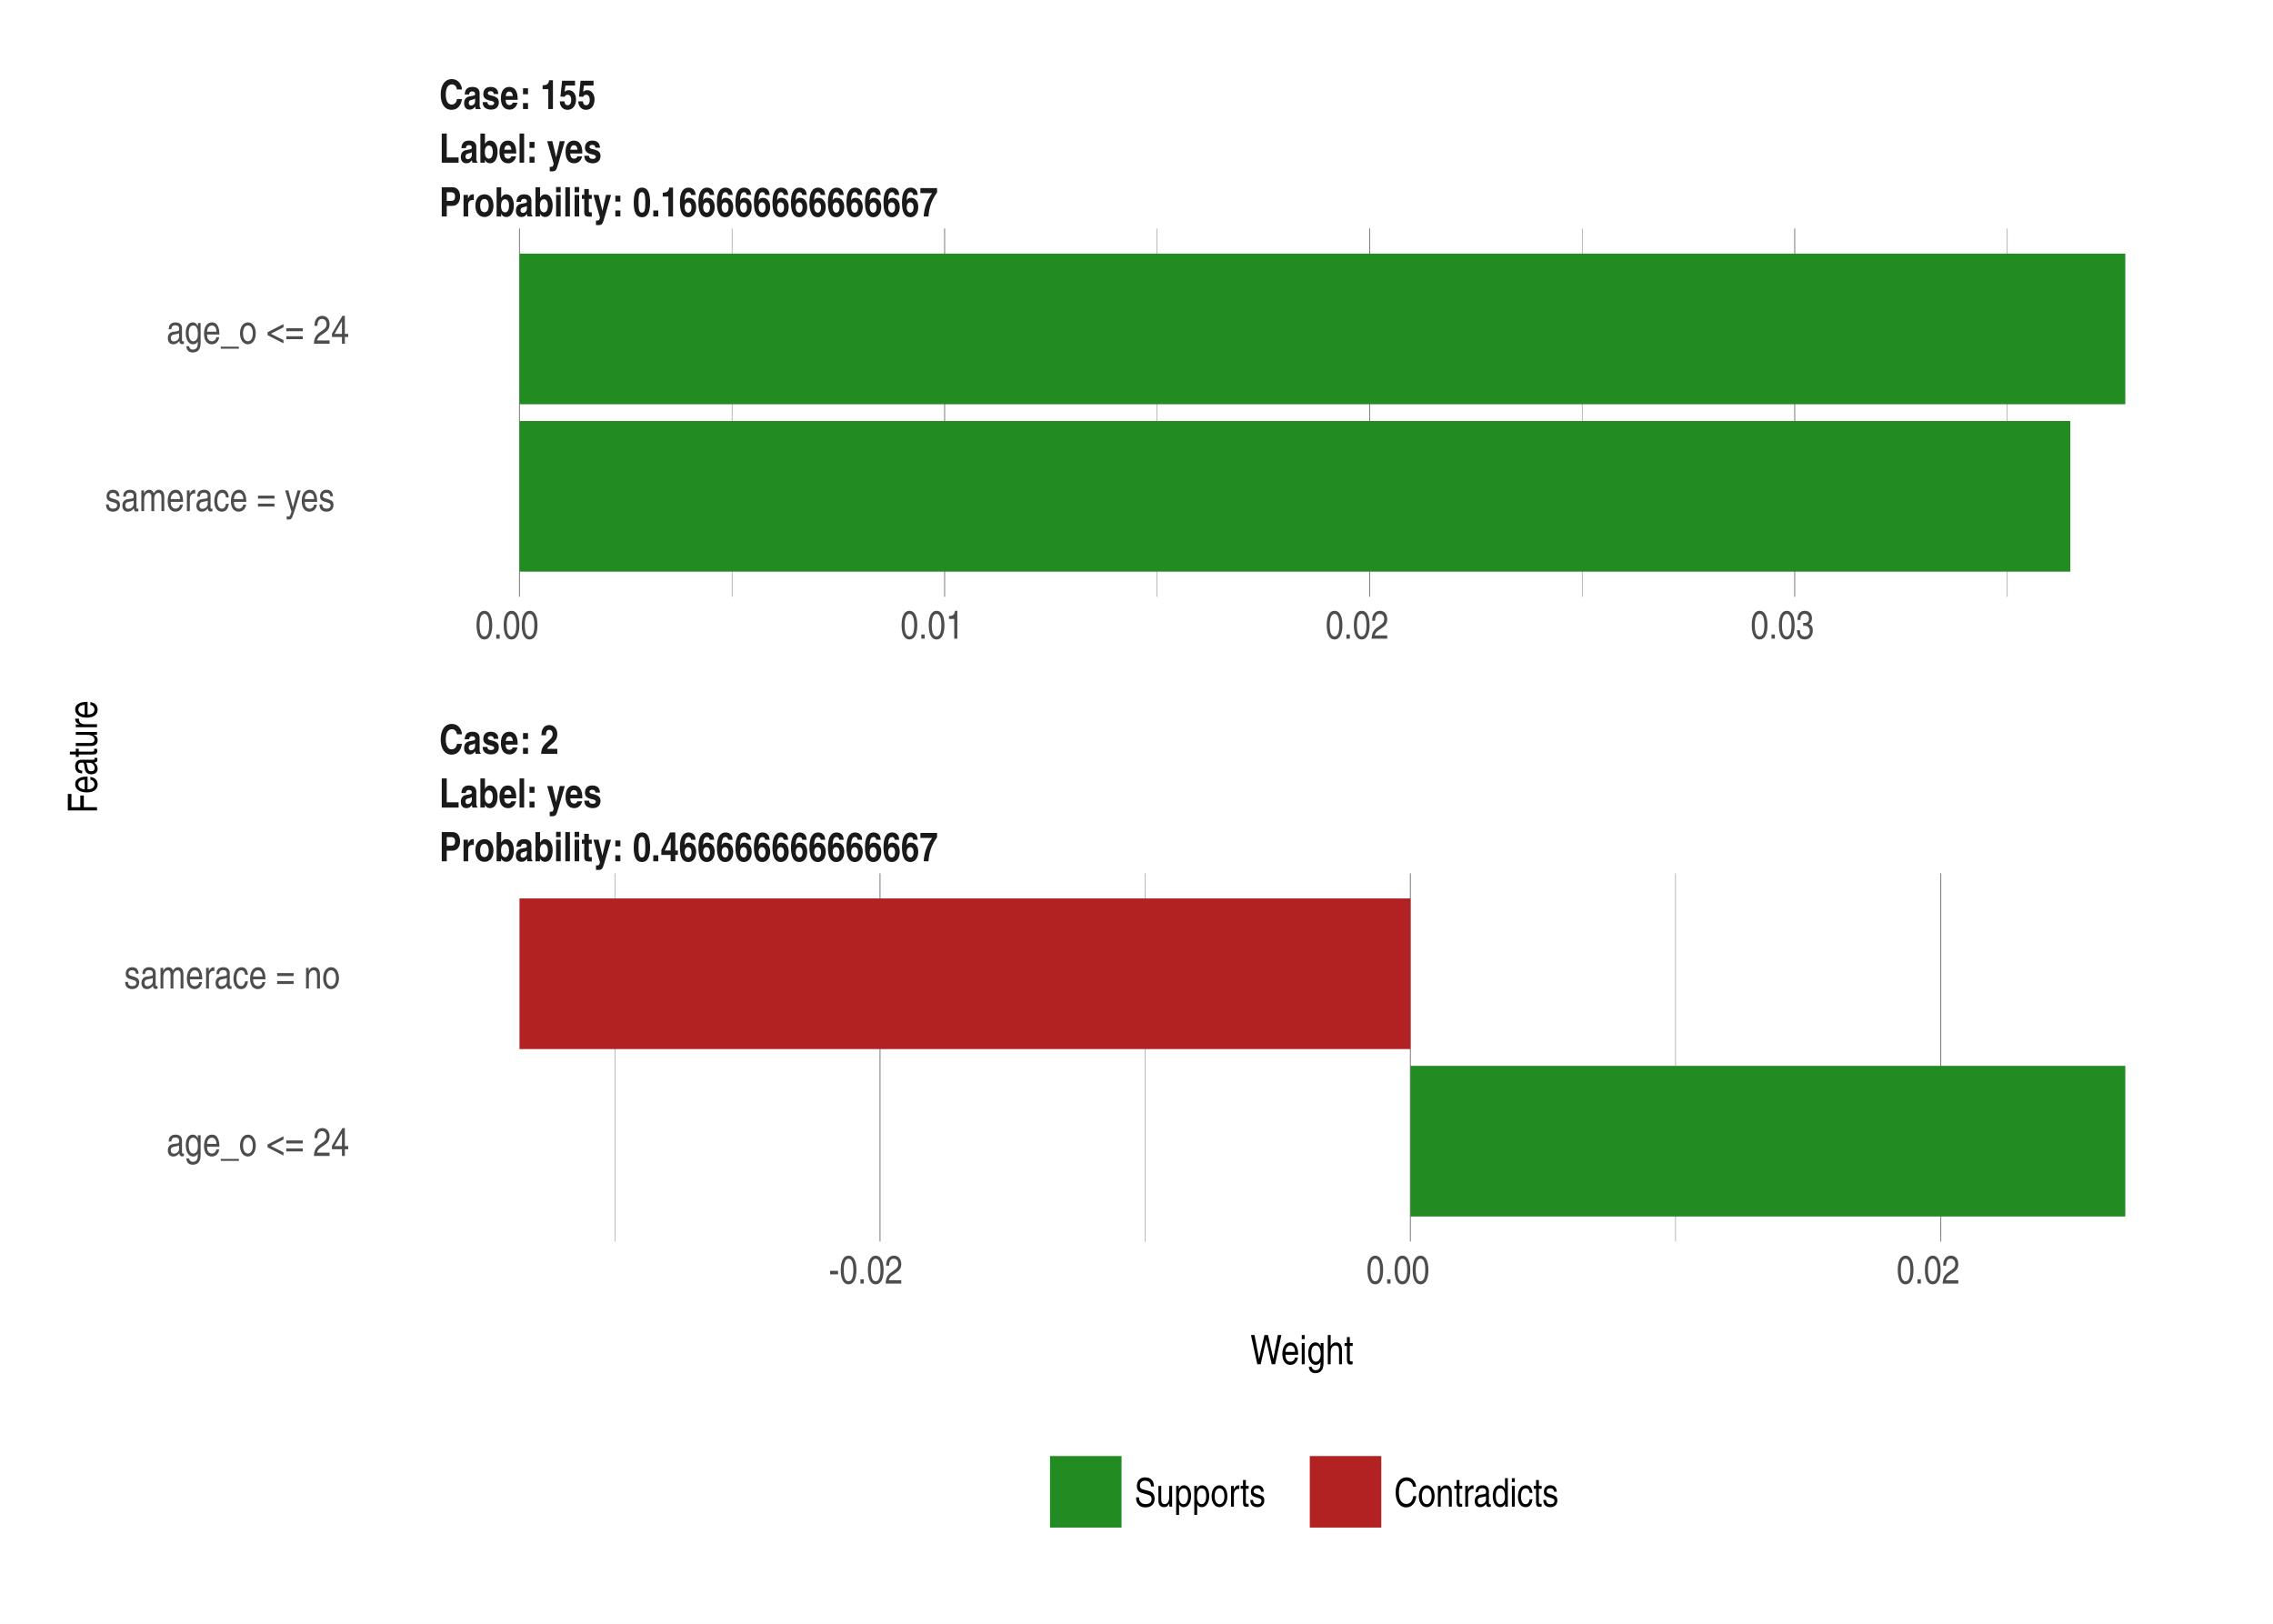
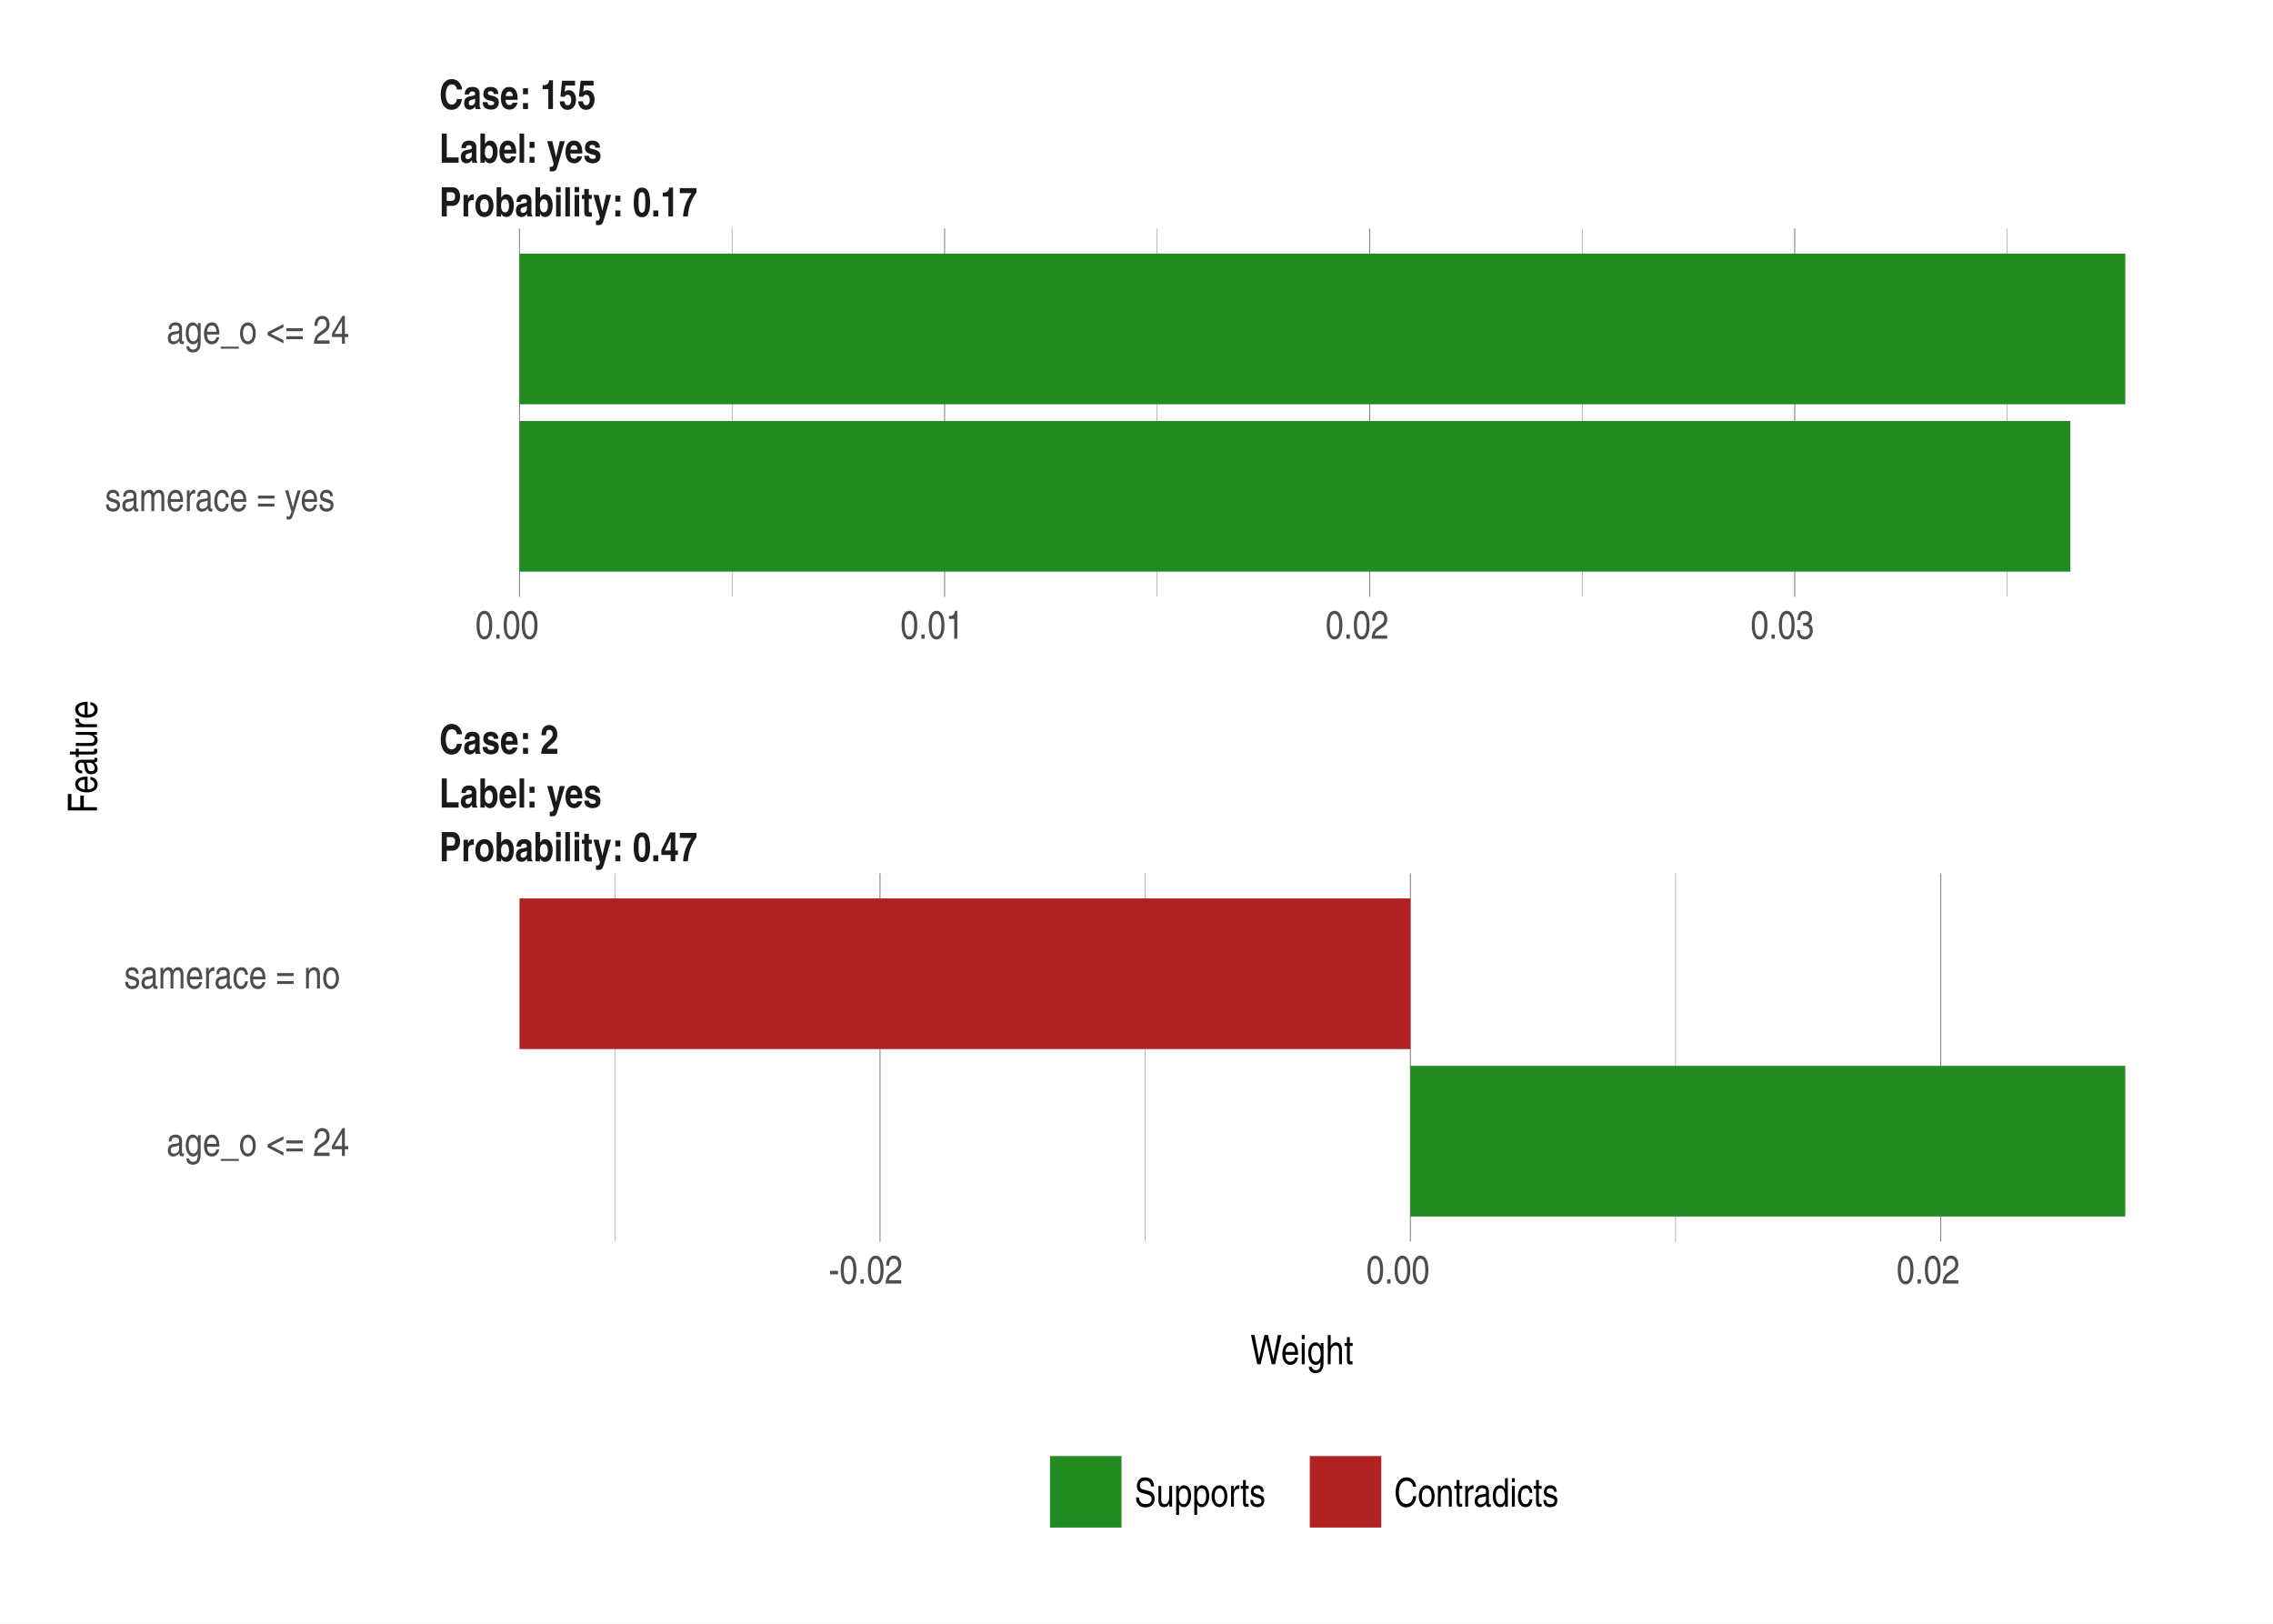
<svg xmlns="http://www.w3.org/2000/svg" viewBox="0 0 504.00 360.00">
  <defs>
    <style type="text/css">
    line, polyline, path, rect, circle {
      fill: none;
      stroke: #000000;
      stroke-linecap: round;
      stroke-linejoin: round;
      stroke-miterlimit: 10.00;
    }
  </style>
  </defs>
  <rect width="100%" height="100%" style="stroke: none; fill: #FFFFFF;" />
  <defs>
    <clipPath id="cpOTcuMzg4OHw0ODkuMDU2fDEzMi4zMDd8NTAuNjU5MQ==">
      <rect x="97.39" y="50.66" width="391.67" height="81.65" />
    </clipPath>
  </defs>
  <polyline points="162.32,132.31 162.32,50.66 " style="stroke-width: 0.11; stroke: #2B2B2B; stroke-opacity: 0.60; stroke-linecap: butt;" clip-path="url(#cpOTcuMzg4OHw0ODkuMDU2fDEzMi4zMDd8NTAuNjU5MQ==)" />
  <polyline points="256.57,132.31 256.57,50.66 " style="stroke-width: 0.11; stroke: #2B2B2B; stroke-opacity: 0.60; stroke-linecap: butt;" clip-path="url(#cpOTcuMzg4OHw0ODkuMDU2fDEzMi4zMDd8NTAuNjU5MQ==)" />
  <polyline points="350.83,132.31 350.83,50.66 " style="stroke-width: 0.11; stroke: #2B2B2B; stroke-opacity: 0.60; stroke-linecap: butt;" clip-path="url(#cpOTcuMzg4OHw0ODkuMDU2fDEzMi4zMDd8NTAuNjU5MQ==)" />
  <polyline points="445.08,132.31 445.08,50.66 " style="stroke-width: 0.11; stroke: #2B2B2B; stroke-opacity: 0.60; stroke-linecap: butt;" clip-path="url(#cpOTcuMzg4OHw0ODkuMDU2fDEzMi4zMDd8NTAuNjU5MQ==)" />
  <polyline points="115.19,132.31 115.19,50.66 " style="stroke-width: 0.21; stroke: #2B2B2B; stroke-opacity: 0.60; stroke-linecap: butt;" clip-path="url(#cpOTcuMzg4OHw0ODkuMDU2fDEzMi4zMDd8NTAuNjU5MQ==)" />
  <polyline points="209.45,132.31 209.45,50.66 " style="stroke-width: 0.21; stroke: #2B2B2B; stroke-opacity: 0.60; stroke-linecap: butt;" clip-path="url(#cpOTcuMzg4OHw0ODkuMDU2fDEzMi4zMDd8NTAuNjU5MQ==)" />
  <polyline points="303.70,132.31 303.70,50.66 " style="stroke-width: 0.21; stroke: #2B2B2B; stroke-opacity: 0.60; stroke-linecap: butt;" clip-path="url(#cpOTcuMzg4OHw0ODkuMDU2fDEzMi4zMDd8NTAuNjU5MQ==)" />
  <polyline points="397.95,132.31 397.95,50.66 " style="stroke-width: 0.21; stroke: #2B2B2B; stroke-opacity: 0.60; stroke-linecap: butt;" clip-path="url(#cpOTcuMzg4OHw0ODkuMDU2fDEzMi4zMDd8NTAuNjU5MQ==)" />
  <rect x="115.19" y="93.34" width="343.87" height="33.40" style="stroke-width: 1.07; stroke: none; stroke-linecap: butt; fill: #228B22;" clip-path="url(#cpOTcuMzg4OHw0ODkuMDU2fDEzMi4zMDd8NTAuNjU5MQ==)" />
  <rect x="115.19" y="56.23" width="356.06" height="33.40" style="stroke-width: 1.07; stroke: none; stroke-linecap: butt; fill: #228B22;" clip-path="url(#cpOTcuMzg4OHw0ODkuMDU2fDEzMi4zMDd8NTAuNjU5MQ==)" />
  <defs>
    <clipPath id="cpMHw1MDR8MzYwfDA=">
      <rect x="0.00" y="0.00" width="504.00" height="360.00" />
    </clipPath>
  </defs>
  <defs>
    <clipPath id="cpOTcuMzg4OHw0ODkuMDU2fDI3NS4yNzR8MTkzLjYyNg==">
      <rect x="97.39" y="193.63" width="391.67" height="81.65" />
    </clipPath>
  </defs>
  <polyline points="136.33,275.27 136.33,193.63 " style="stroke-width: 0.11; stroke: #2B2B2B; stroke-opacity: 0.60; stroke-linecap: butt;" clip-path="url(#cpOTcuMzg4OHw0ODkuMDU2fDI3NS4yNzR8MTkzLjYyNg==)" />
  <polyline points="253.93,275.27 253.93,193.63 " style="stroke-width: 0.11; stroke: #2B2B2B; stroke-opacity: 0.60; stroke-linecap: butt;" clip-path="url(#cpOTcuMzg4OHw0ODkuMDU2fDI3NS4yNzR8MTkzLjYyNg==)" />
  <polyline points="371.53,275.27 371.53,193.63 " style="stroke-width: 0.11; stroke: #2B2B2B; stroke-opacity: 0.60; stroke-linecap: butt;" clip-path="url(#cpOTcuMzg4OHw0ODkuMDU2fDI3NS4yNzR8MTkzLjYyNg==)" />
  <polyline points="195.13,275.27 195.13,193.63 " style="stroke-width: 0.21; stroke: #2B2B2B; stroke-opacity: 0.60; stroke-linecap: butt;" clip-path="url(#cpOTcuMzg4OHw0ODkuMDU2fDI3NS4yNzR8MTkzLjYyNg==)" />
  <polyline points="312.73,275.27 312.73,193.63 " style="stroke-width: 0.21; stroke: #2B2B2B; stroke-opacity: 0.60; stroke-linecap: butt;" clip-path="url(#cpOTcuMzg4OHw0ODkuMDU2fDI3NS4yNzR8MTkzLjYyNg==)" />
  <polyline points="430.33,275.27 430.33,193.63 " style="stroke-width: 0.21; stroke: #2B2B2B; stroke-opacity: 0.60; stroke-linecap: butt;" clip-path="url(#cpOTcuMzg4OHw0ODkuMDU2fDI3NS4yNzR8MTkzLjYyNg==)" />
  <rect x="115.19" y="199.19" width="197.54" height="33.40" style="stroke-width: 1.07; stroke: none; stroke-linecap: butt; fill: #B22222;" clip-path="url(#cpOTcuMzg4OHw0ODkuMDU2fDI3NS4yNzR8MTkzLjYyNg==)" />
  <rect x="312.73" y="236.31" width="158.52" height="33.40" style="stroke-width: 1.07; stroke: none; stroke-linecap: butt; fill: #228B22;" clip-path="url(#cpOTcuMzg4OHw0ODkuMDU2fDI3NS4yNzR8MTkzLjYyNg==)" />
  <defs>
    <clipPath id="cpMHw1MDR8MzYwfDA=">
      <rect x="0.00" y="0.00" width="504.00" height="360.00" />
    </clipPath>
  </defs>
  <defs>
    <clipPath id="cpOTcuMzg4OHw0ODkuMDU2fDE5My42MjZ8MTU3LjkxMQ==">
      <rect x="97.39" y="157.91" width="391.67" height="35.72" />
    </clipPath>
  </defs>
  <defs>
    <clipPath id="cpOTcuMzg4OHw0ODkuMDU2fDE2OS44MTZ8MTU3LjkxMQ==">
      <rect x="97.39" y="157.91" width="391.67" height="11.91" />
    </clipPath>
  </defs>
  <g clip-path="url(#cpOTcuMzg4OHw0ODkuMDU2fDE2OS44MTZ8MTU3LjkxMQ==)">
    <text x="97.39" y="167.14" style="font-size: 9.00px; font-weight: bold; fill: #1A1A1A; font-family: Arial Narrow;" textLength="37.13px" lengthAdjust="spacingAndGlyphs">Case: 2</text>
  </g>
  <defs>
    <clipPath id="cpOTcuMzg4OHw0ODkuMDU2fDE5My42MjZ8MTU3LjkxMQ==">
      <rect x="97.39" y="157.91" width="391.67" height="35.72" />
    </clipPath>
  </defs>
  <defs>
    <clipPath id="cpOTcuMzg4OHw0ODkuMDU2fDE4MS43MjF8MTY5LjgxNg==">
      <rect x="97.39" y="169.82" width="391.67" height="11.91" />
    </clipPath>
  </defs>
  <g clip-path="url(#cpOTcuMzg4OHw0ODkuMDU2fDE4MS43MjF8MTY5LjgxNg==)">
    <text x="97.39" y="179.05" style="font-size: 9.00px; font-weight: bold; fill: #1A1A1A; font-family: Arial Narrow;" textLength="51.50px" lengthAdjust="spacingAndGlyphs">Label: yes</text>
  </g>
  <defs>
    <clipPath id="cpOTcuMzg4OHw0ODkuMDU2fDE5My42MjZ8MTU3LjkxMQ==">
      <rect x="97.39" y="157.91" width="391.67" height="35.72" />
    </clipPath>
  </defs>
  <defs>
    <clipPath id="cpOTcuMzg4OHw0ODkuMDU2fDE5My42MjZ8MTgxLjcyMQ==">
      <rect x="97.39" y="181.72" width="391.67" height="11.91" />
    </clipPath>
  </defs>
  <g clip-path="url(#cpOTcuMzg4OHw0ODkuMDU2fDE5My42MjZ8MTgxLjcyMQ==)">
-     <text x="97.39" y="190.95" style="font-size: 9.00px; font-weight: bold; fill: #1A1A1A; font-family: Arial Narrow;" textLength="165.95px" lengthAdjust="spacingAndGlyphs">Probability: 0.466666666666667</text>
+     <text x="97.39" y="190.95" style="font-size: 9.00px; font-weight: bold; fill: #1A1A1A; font-family: Arial Narrow;" textLength="84.54px" lengthAdjust="spacingAndGlyphs">Probability: 0.47</text>
  </g>
  <defs>
    <clipPath id="cpOTcuMzg4OHw0ODkuMDU2fDE5My42MjZ8MTU3LjkxMQ==">
      <rect x="97.39" y="157.91" width="391.67" height="35.72" />
    </clipPath>
  </defs>
  <defs>
    <clipPath id="cpMHw1MDR8MzYwfDA=">
      <rect x="0.00" y="0.00" width="504.00" height="360.00" />
    </clipPath>
  </defs>
  <defs>
    <clipPath id="cpOTcuMzg4OHw0ODkuMDU2fDUwLjY1OTF8MTQuOTQ0">
      <rect x="97.39" y="14.94" width="391.67" height="35.72" />
    </clipPath>
  </defs>
  <defs>
    <clipPath id="cpOTcuMzg4OHw0ODkuMDU2fDI2Ljg0OXwxNC45NDQ=">
      <rect x="97.39" y="14.94" width="391.67" height="11.91" />
    </clipPath>
  </defs>
  <g clip-path="url(#cpOTcuMzg4OHw0ODkuMDU2fDI2Ljg0OXwxNC45NDQ=)">
    <text x="97.39" y="24.18" style="font-size: 9.00px; font-weight: bold; fill: #1A1A1A; font-family: Arial Narrow;" textLength="49.66px" lengthAdjust="spacingAndGlyphs">Case: 155</text>
  </g>
  <defs>
    <clipPath id="cpOTcuMzg4OHw0ODkuMDU2fDUwLjY1OTF8MTQuOTQ0">
      <rect x="97.39" y="14.94" width="391.67" height="35.72" />
    </clipPath>
  </defs>
  <defs>
    <clipPath id="cpOTcuMzg4OHw0ODkuMDU2fDM4Ljc1NDF8MjYuODQ5">
      <rect x="97.39" y="26.85" width="391.67" height="11.91" />
    </clipPath>
  </defs>
  <g clip-path="url(#cpOTcuMzg4OHw0ODkuMDU2fDM4Ljc1NDF8MjYuODQ5)">
    <text x="97.39" y="36.08" style="font-size: 9.00px; font-weight: bold; fill: #1A1A1A; font-family: Arial Narrow;" textLength="51.50px" lengthAdjust="spacingAndGlyphs">Label: yes</text>
  </g>
  <defs>
    <clipPath id="cpOTcuMzg4OHw0ODkuMDU2fDUwLjY1OTF8MTQuOTQ0">
      <rect x="97.39" y="14.94" width="391.67" height="35.72" />
    </clipPath>
  </defs>
  <defs>
    <clipPath id="cpOTcuMzg4OHw0ODkuMDU2fDUwLjY1OTF8MzguNzU0MQ==">
      <rect x="97.39" y="38.75" width="391.67" height="11.91" />
    </clipPath>
  </defs>
  <g clip-path="url(#cpOTcuMzg4OHw0ODkuMDU2fDUwLjY1OTF8MzguNzU0MQ==)">
-     <text x="97.39" y="47.99" style="font-size: 9.00px; font-weight: bold; fill: #1A1A1A; font-family: Arial Narrow;" textLength="165.95px" lengthAdjust="spacingAndGlyphs">Probability: 0.166666666666667</text>
+     <text x="97.39" y="47.99" style="font-size: 9.00px; font-weight: bold; fill: #1A1A1A; font-family: Arial Narrow;" textLength="84.54px" lengthAdjust="spacingAndGlyphs">Probability: 0.17</text>
  </g>
  <defs>
    <clipPath id="cpOTcuMzg4OHw0ODkuMDU2fDUwLjY1OTF8MTQuOTQ0">
      <rect x="97.39" y="14.94" width="391.67" height="35.72" />
    </clipPath>
  </defs>
  <defs>
    <clipPath id="cpMHw1MDR8MzYwfDA=">
      <rect x="0.00" y="0.00" width="504.00" height="360.00" />
    </clipPath>
  </defs>
  <g clip-path="url(#cpMHw1MDR8MzYwfDA=)">
    <text x="183.75" y="284.58" style="font-size: 8.80px; fill: #4D4D4D; font-family: Arial Narrow;" textLength="22.76px" lengthAdjust="spacingAndGlyphs">-0.02</text>
  </g>
  <g clip-path="url(#cpMHw1MDR8MzYwfDA=)">
    <text x="302.94" y="284.58" style="font-size: 8.80px; fill: #4D4D4D; font-family: Arial Narrow;" textLength="19.59px" lengthAdjust="spacingAndGlyphs">0.00</text>
  </g>
  <g clip-path="url(#cpMHw1MDR8MzYwfDA=)">
    <text x="420.53" y="284.58" style="font-size: 8.80px; fill: #4D4D4D; font-family: Arial Narrow;" textLength="19.59px" lengthAdjust="spacingAndGlyphs">0.02</text>
  </g>
  <g clip-path="url(#cpMHw1MDR8MzYwfDA=)">
    <text x="105.40" y="141.61" style="font-size: 8.80px; fill: #4D4D4D; font-family: Arial Narrow;" textLength="19.59px" lengthAdjust="spacingAndGlyphs">0.00</text>
  </g>
  <g clip-path="url(#cpMHw1MDR8MzYwfDA=)">
    <text x="199.65" y="141.61" style="font-size: 8.80px; fill: #4D4D4D; font-family: Arial Narrow;" textLength="19.59px" lengthAdjust="spacingAndGlyphs">0.01</text>
  </g>
  <g clip-path="url(#cpMHw1MDR8MzYwfDA=)">
    <text x="293.91" y="141.61" style="font-size: 8.80px; fill: #4D4D4D; font-family: Arial Narrow;" textLength="19.59px" lengthAdjust="spacingAndGlyphs">0.02</text>
  </g>
  <g clip-path="url(#cpMHw1MDR8MzYwfDA=)">
    <text x="388.16" y="141.61" style="font-size: 8.80px; fill: #4D4D4D; font-family: Arial Narrow;" textLength="19.59px" lengthAdjust="spacingAndGlyphs">0.03</text>
  </g>
  <g clip-path="url(#cpMHw1MDR8MzYwfDA=)">
    <text x="23.27" y="113.32" style="font-size: 8.80px; fill: #4D4D4D; font-family: Arial Narrow;" textLength="71.38px" lengthAdjust="spacingAndGlyphs">samerace = yes</text>
  </g>
  <g clip-path="url(#cpMHw1MDR8MzYwfDA=)">
    <text x="36.95" y="76.21" style="font-size: 8.80px; fill: #4D4D4D; font-family: Arial Narrow;" textLength="57.70px" lengthAdjust="spacingAndGlyphs">age_o &lt;= 24</text>
  </g>
  <g clip-path="url(#cpMHw1MDR8MzYwfDA=)">
    <text x="36.95" y="256.29" style="font-size: 8.80px; fill: #4D4D4D; font-family: Arial Narrow;" textLength="57.70px" lengthAdjust="spacingAndGlyphs">age_o &lt;= 24</text>
  </g>
  <g clip-path="url(#cpMHw1MDR8MzYwfDA=)">
    <text x="27.52" y="219.17" style="font-size: 8.80px; fill: #4D4D4D; font-family: Arial Narrow;" textLength="67.13px" lengthAdjust="spacingAndGlyphs">samerace = no</text>
  </g>
  <g clip-path="url(#cpMHw1MDR8MzYwfDA=)">
    <text x="277.28" y="302.46" style="font-size: 9.00px; font-family: Arial Narrow;" textLength="31.88px" lengthAdjust="spacingAndGlyphs">Weight</text>
  </g>
  <g clip-path="url(#cpMHw1MDR8MzYwfDA=)">
    <text transform="translate(21.51,180.32) rotate(-90)" style="font-size: 9.00px; font-family: Arial Narrow;" textLength="34.70px" lengthAdjust="spacingAndGlyphs">Feature</text>
  </g>
  <rect x="232.82" y="322.82" width="15.86" height="15.86" style="stroke-width: 1.07; stroke: none; stroke-linejoin: miter; fill: #228B22;" clip-path="url(#cpMHw1MDR8MzYwfDA=)" />
  <rect x="290.42" y="322.82" width="15.86" height="15.86" style="stroke-width: 1.07; stroke: none; stroke-linejoin: miter; fill: #B22222;" clip-path="url(#cpMHw1MDR8MzYwfDA=)" />
  <g clip-path="url(#cpMHw1MDR8MzYwfDA=)">
    <text x="251.55" y="334.03" style="font-size: 8.80px; font-family: Arial Narrow;" textLength="39.36px" lengthAdjust="spacingAndGlyphs">Supports</text>
  </g>
  <g clip-path="url(#cpMHw1MDR8MzYwfDA=)">
    <text x="309.15" y="334.03" style="font-size: 8.80px; font-family: Arial Narrow;" textLength="50.45px" lengthAdjust="spacingAndGlyphs">Contradicts</text>
  </g>
</svg>
